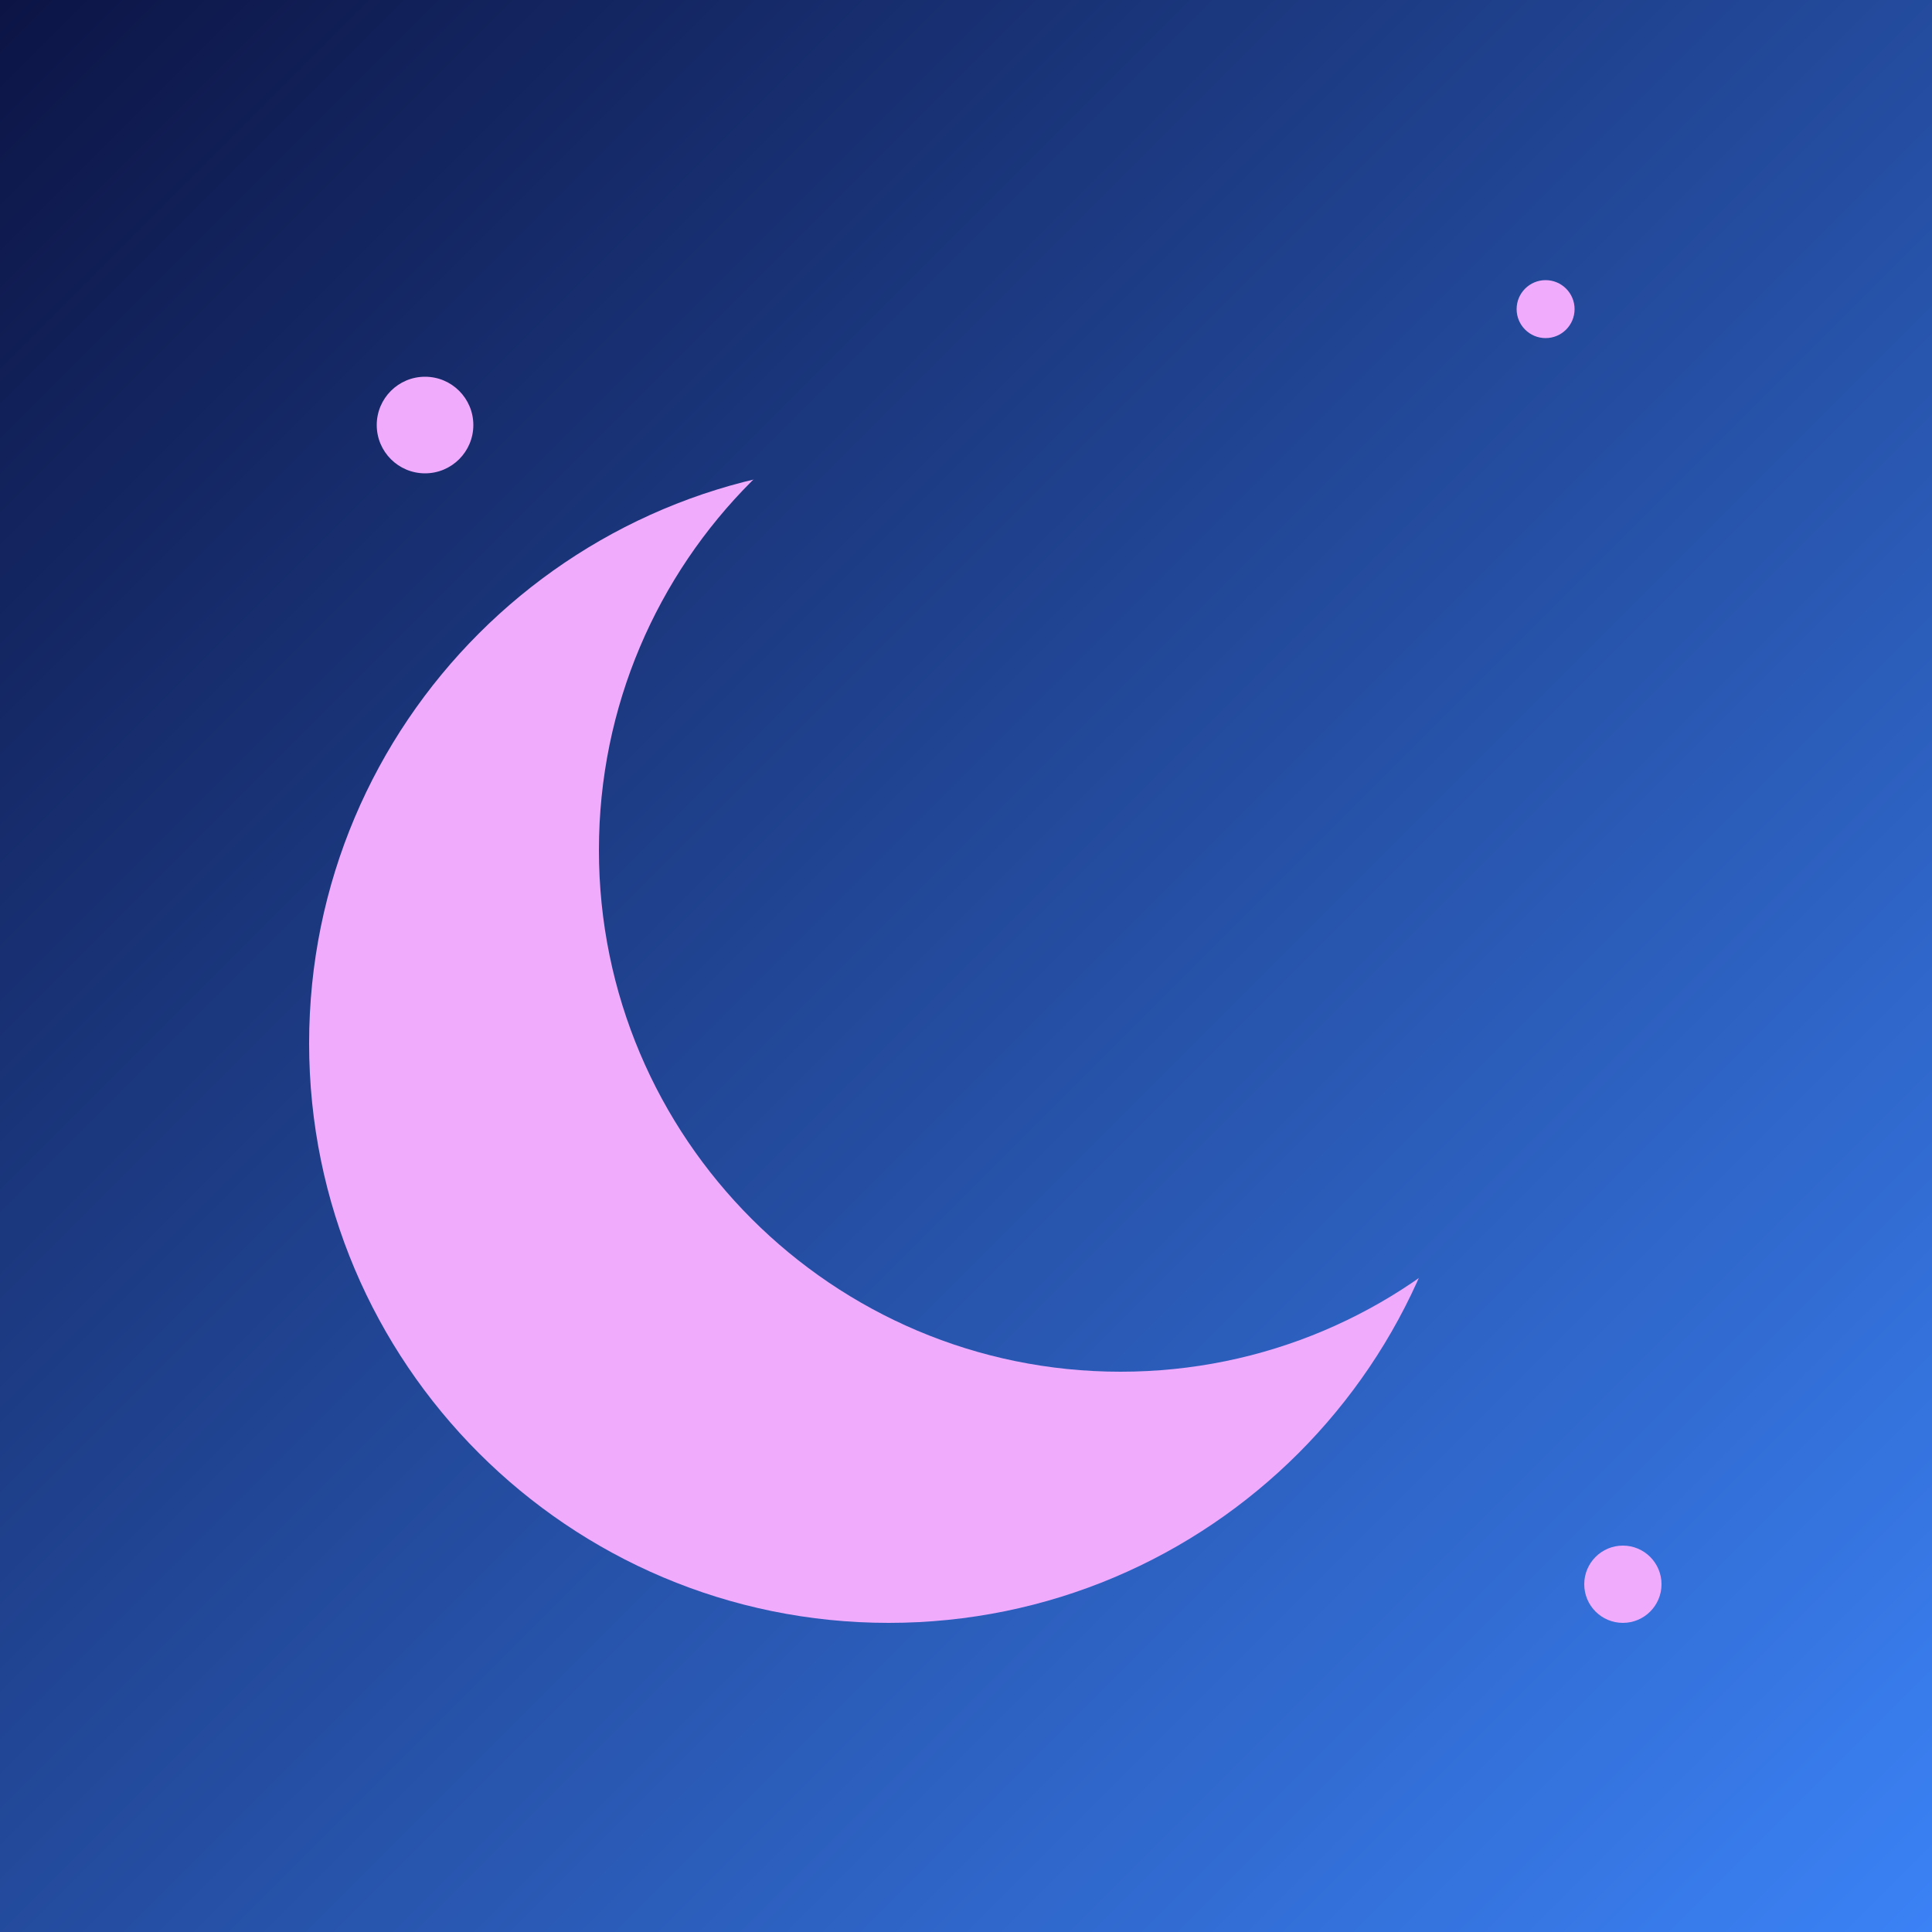
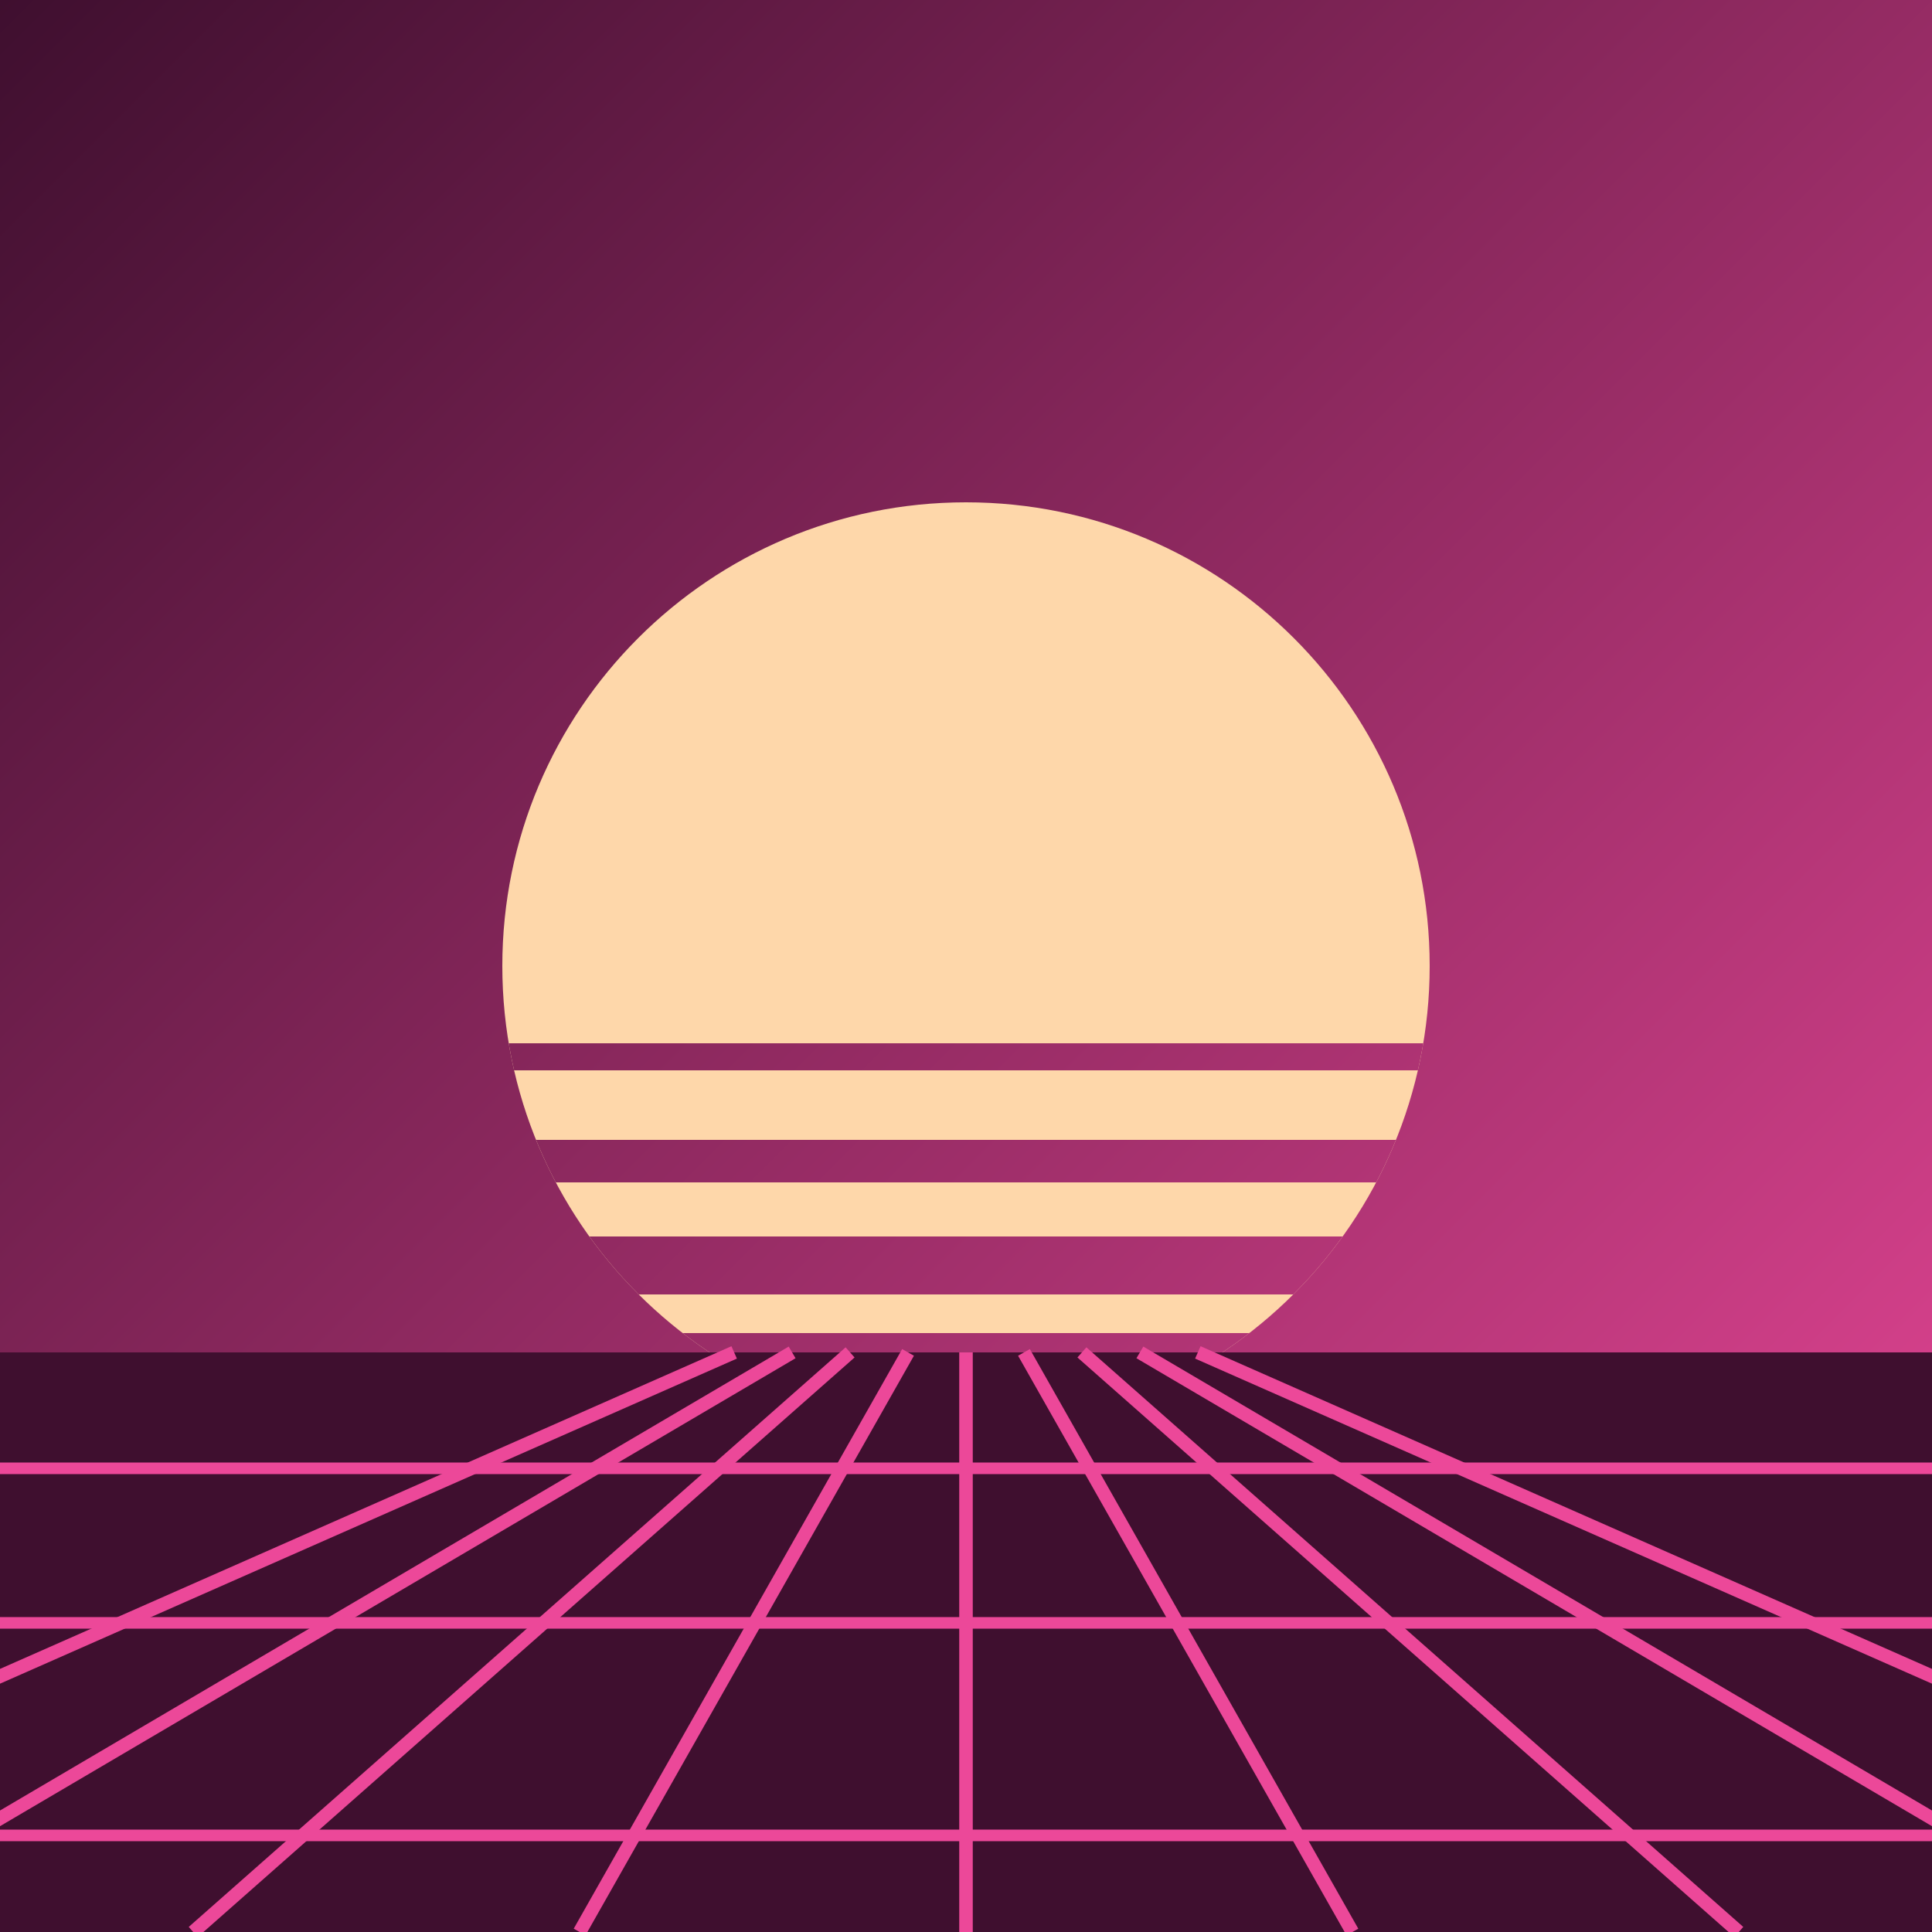
<svg xmlns="http://www.w3.org/2000/svg" width="1000" height="1000" aria-hidden="true" viewBox="0 0 100 100" preserveAspectRatio="xMidYMid slice">
  <defs>
-     <linearGradient id="cv16" gradientUnits="userSpaceOnUse" x1="0" y1="0" x2="100" y2="100">
-       <stop offset="0" stop-color="#0C1445" />
-       <stop offset="1" stop-color="#3B82F6" />
+     <linearGradient id="cv19" gradientUnits="userSpaceOnUse" x1="0" y1="0" x2="100" y2="100">
+       <stop offset="0" stop-color="#3F0F2F" />
+       <stop offset="1" stop-color="#EC4899" />
    </linearGradient>
+     <clipPath id="cv19c">
+       <circle cx="50" cy="50" r="24" />
+     </clipPath>
  </defs>
-   <rect width="100" height="100" fill="url(#cv16)" />
-   <circle cx="46" cy="54" r="30" fill="#F0ABFC" />
-   <circle cx="58" cy="44" r="27" fill="url(#cv16)" />
-   <circle cx="22" cy="22" r="2.5" fill="#F0ABFC" />
-   <circle cx="84" cy="82" r="2" fill="#F0ABFC" />
-   <circle cx="80" cy="16" r="1.5" fill="#F0ABFC" />
+   <rect width="100" height="100" fill="url(#cv19)" />
+   <circle cx="50" cy="50" r="24" fill="#FED7AA" />
+   <g clip-path="url(#cv19c)">
+     <rect x="20" y="54" width="60" height="1.4" fill="url(#cv19)" />
+     <rect x="20" y="59" width="60" height="2.2" fill="url(#cv19)" />
+     <rect x="20" y="64" width="60" height="3.0" fill="url(#cv19)" />
+     <rect x="20" y="69" width="60" height="3.8" fill="url(#cv19)" />
+   </g>
+   <rect y="70" width="100" height="30" fill="#3F0F2F" />
+   <line x1="38.0" y1="70" x2="-30" y2="100" stroke="#EC4899" stroke-width="0.7" />
+   <line x1="41.0" y1="70" x2="-10" y2="100" stroke="#EC4899" stroke-width="0.7" />
+   <line x1="44.0" y1="70" x2="10" y2="100" stroke="#EC4899" stroke-width="0.7" />
+   <line x1="47.0" y1="70" x2="30" y2="100" stroke="#EC4899" stroke-width="0.7" />
+   <line x1="50.0" y1="70" x2="50" y2="100" stroke="#EC4899" stroke-width="0.7" />
+   <line x1="53.0" y1="70" x2="70" y2="100" stroke="#EC4899" stroke-width="0.7" />
+   <line x1="56.0" y1="70" x2="90" y2="100" stroke="#EC4899" stroke-width="0.7" />
+   <line x1="59.0" y1="70" x2="110" y2="100" stroke="#EC4899" stroke-width="0.7" />
+   <line x1="62.0" y1="70" x2="130" y2="100" stroke="#EC4899" stroke-width="0.7" />
+   <line x1="0" y1="76" x2="100" y2="76" stroke="#EC4899" stroke-width="0.6" />
+   <line x1="0" y1="84" x2="100" y2="84" stroke="#EC4899" stroke-width="0.6" />
+   <line x1="0" y1="95" x2="100" y2="95" stroke="#EC4899" stroke-width="0.6" />
</svg>
